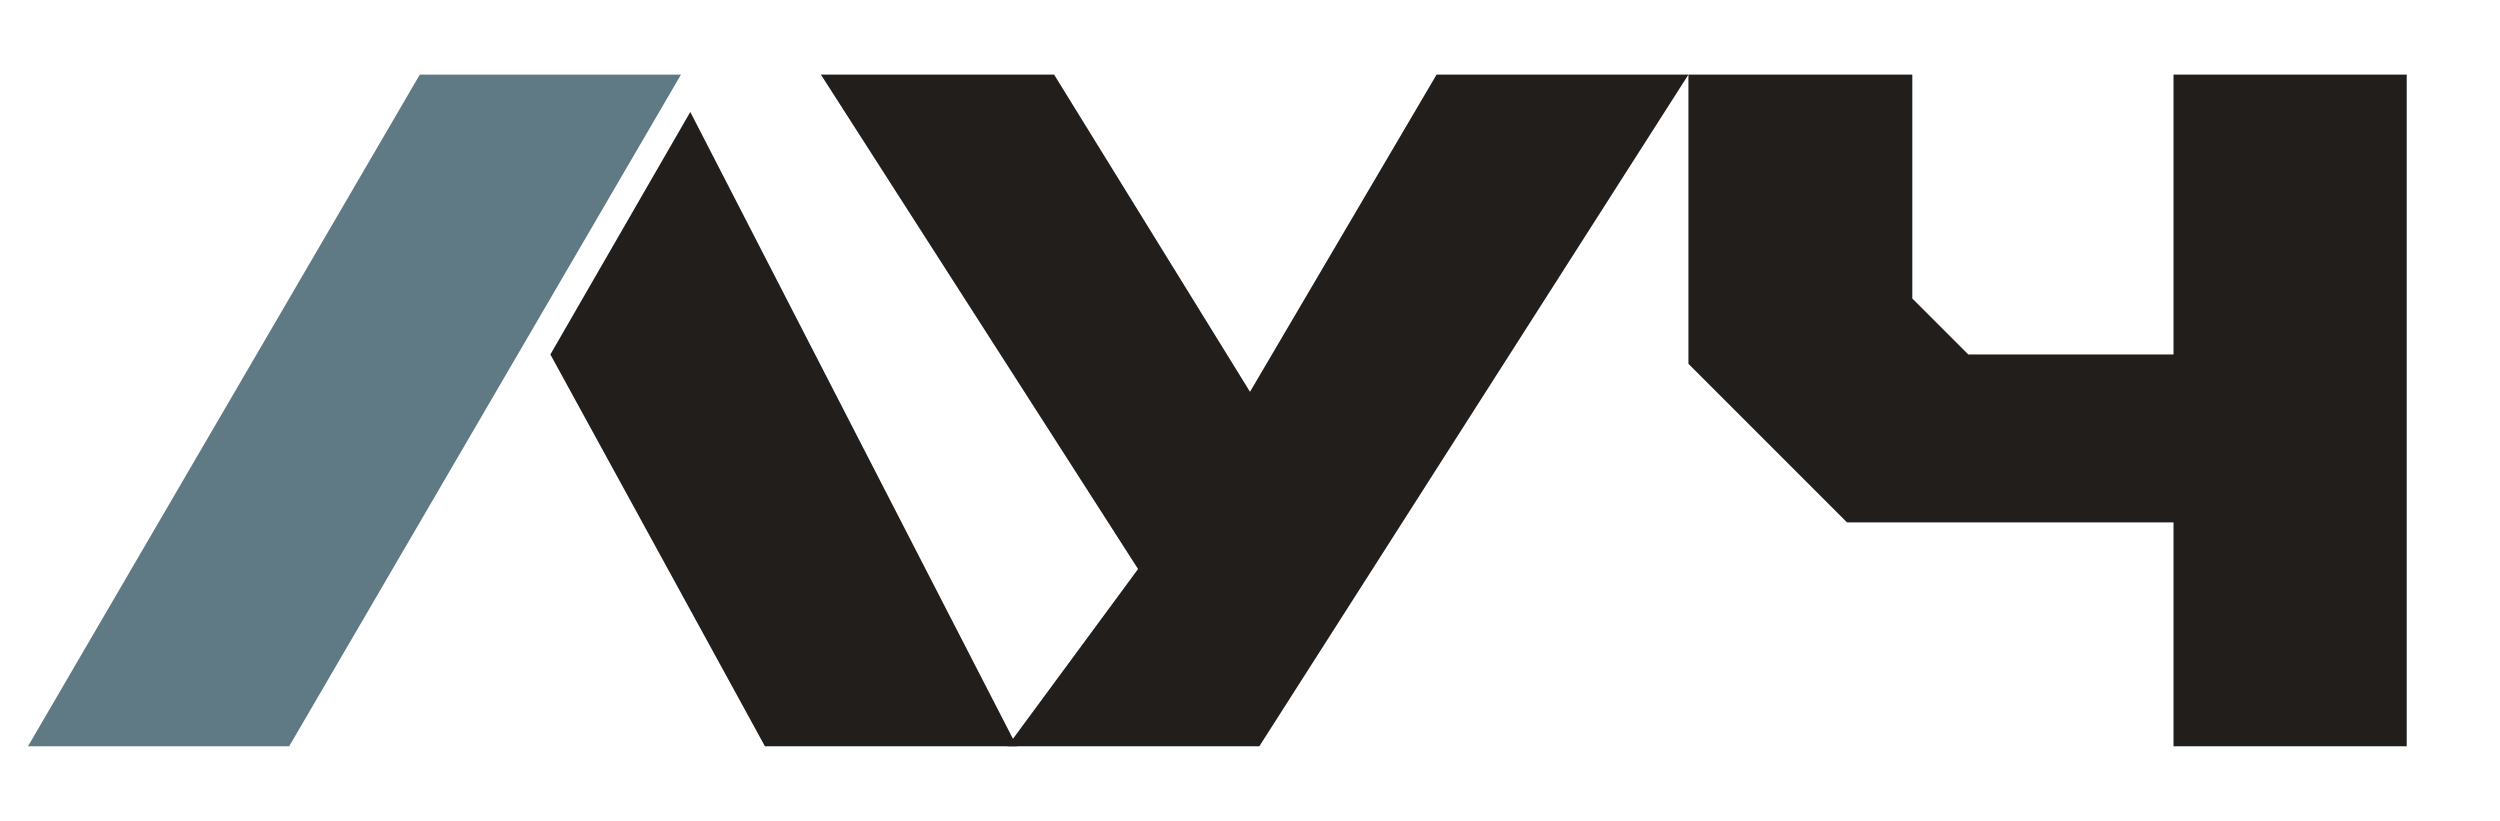
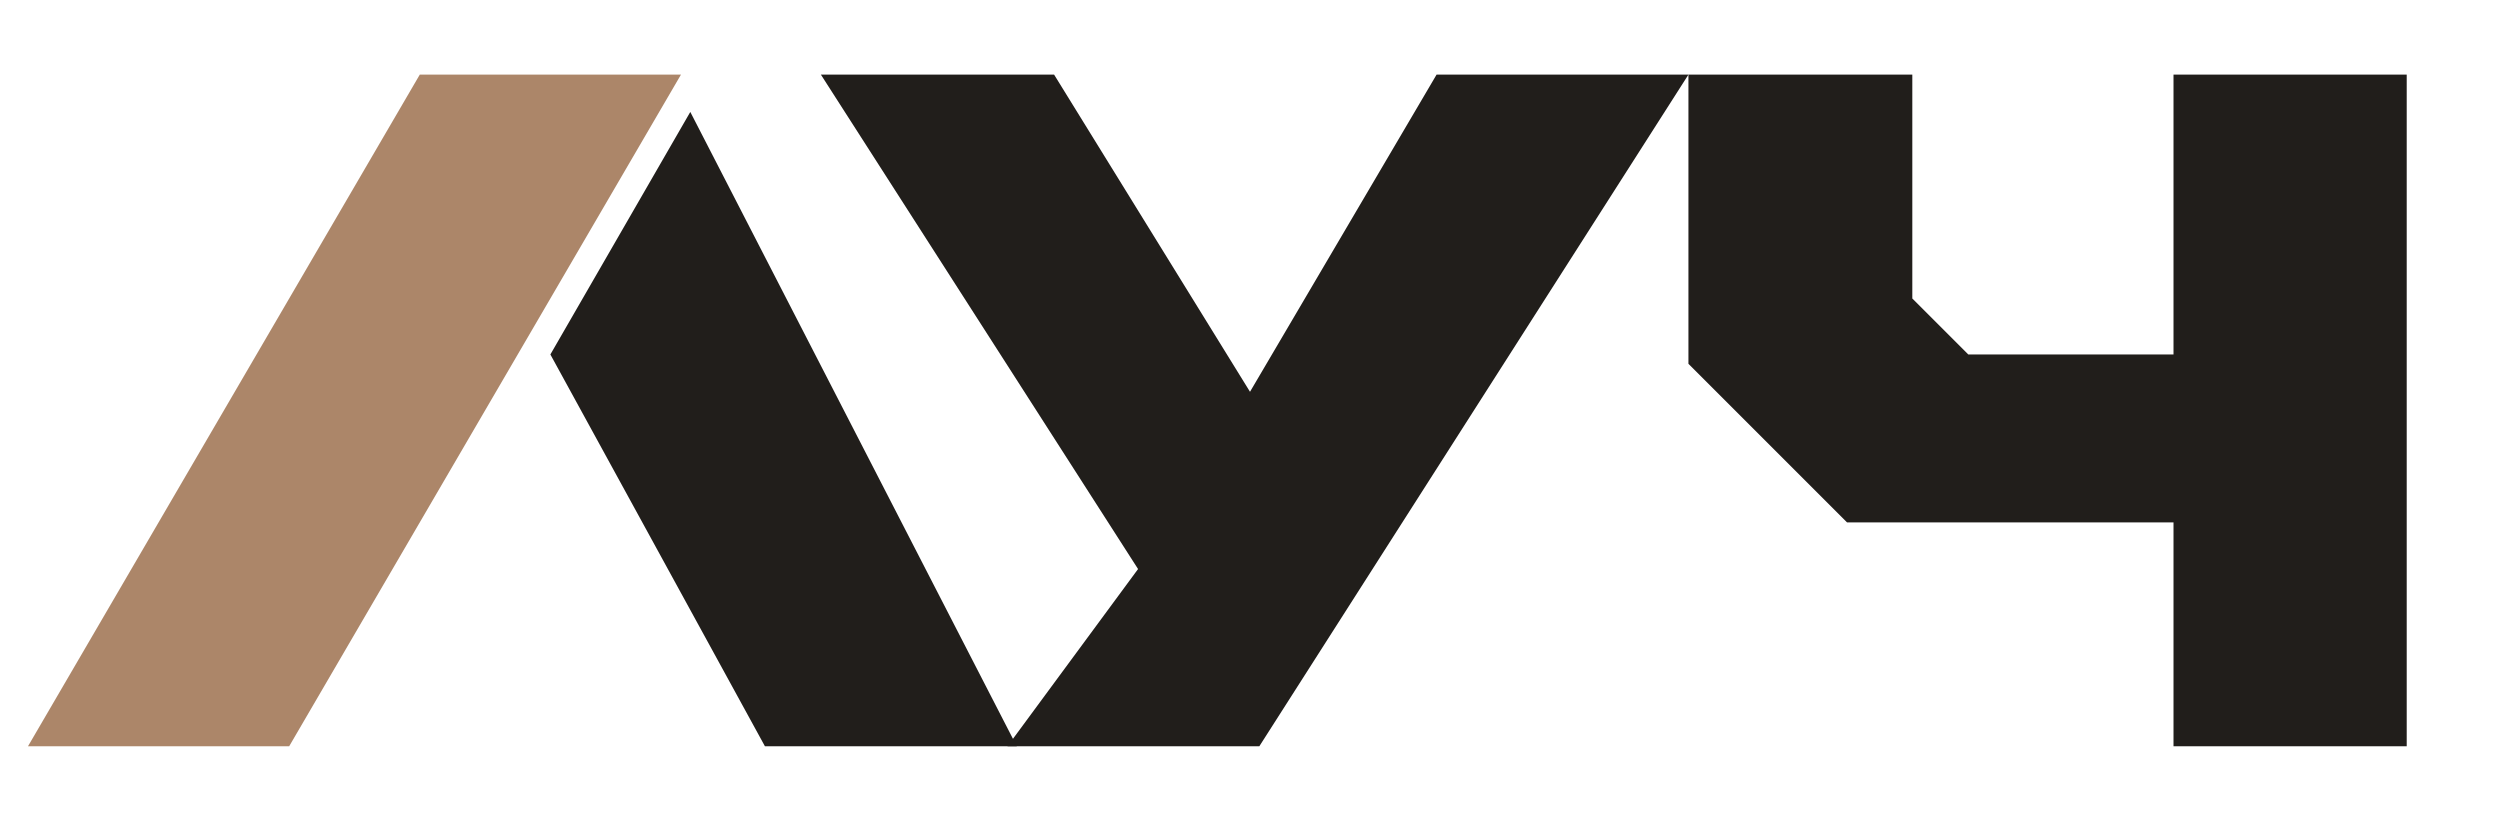
<svg xmlns="http://www.w3.org/2000/svg" viewBox="0 0 268 88" fill="#211e1b" role="img">
-   <path fill="#5f7985" d="M3 80 45 8h28L31 80Z" />
+   <path fill="#ac8669" d="M3 80 45 8h28L31 80Z" />
  <path d="m59 38 15-26 35 68H82Z" />
  <path d="M88 8h25l21 34 20-34h27l-46 72h-27l14-19Z" />
  <path d="M181 8h24v24l6 6h22V8h25v72h-25V56h-35l-17-17Z" />
</svg>
